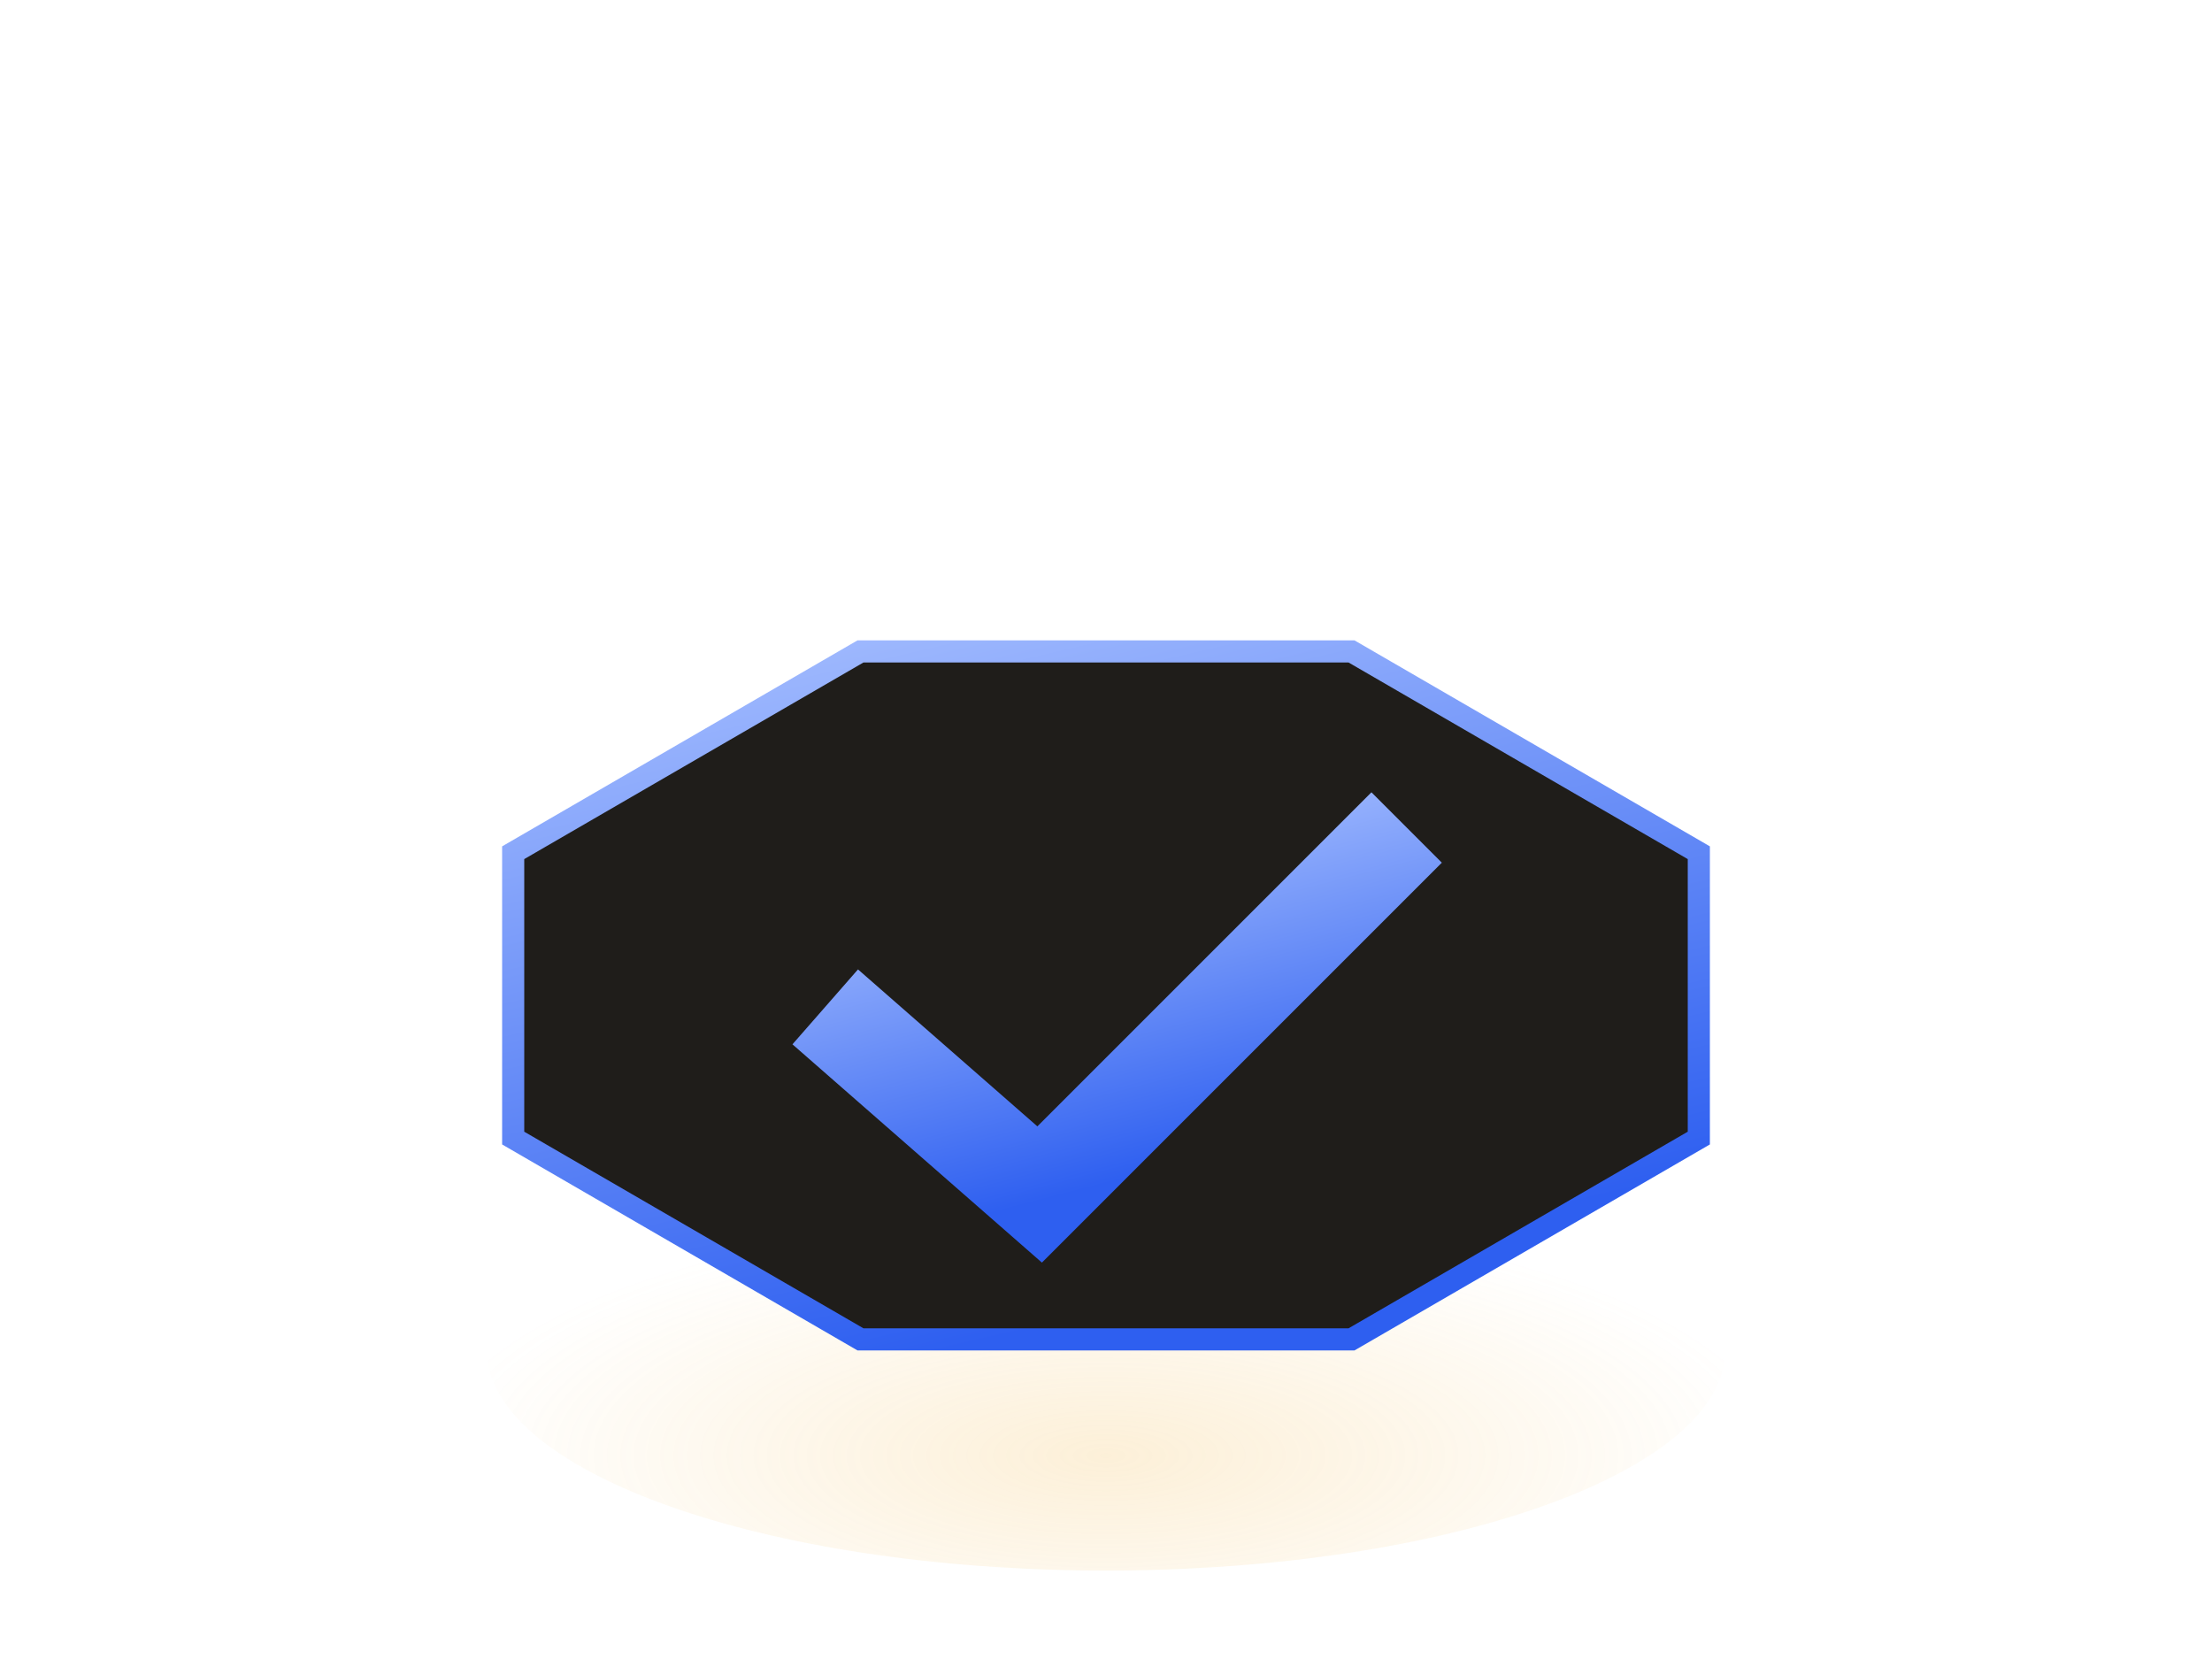
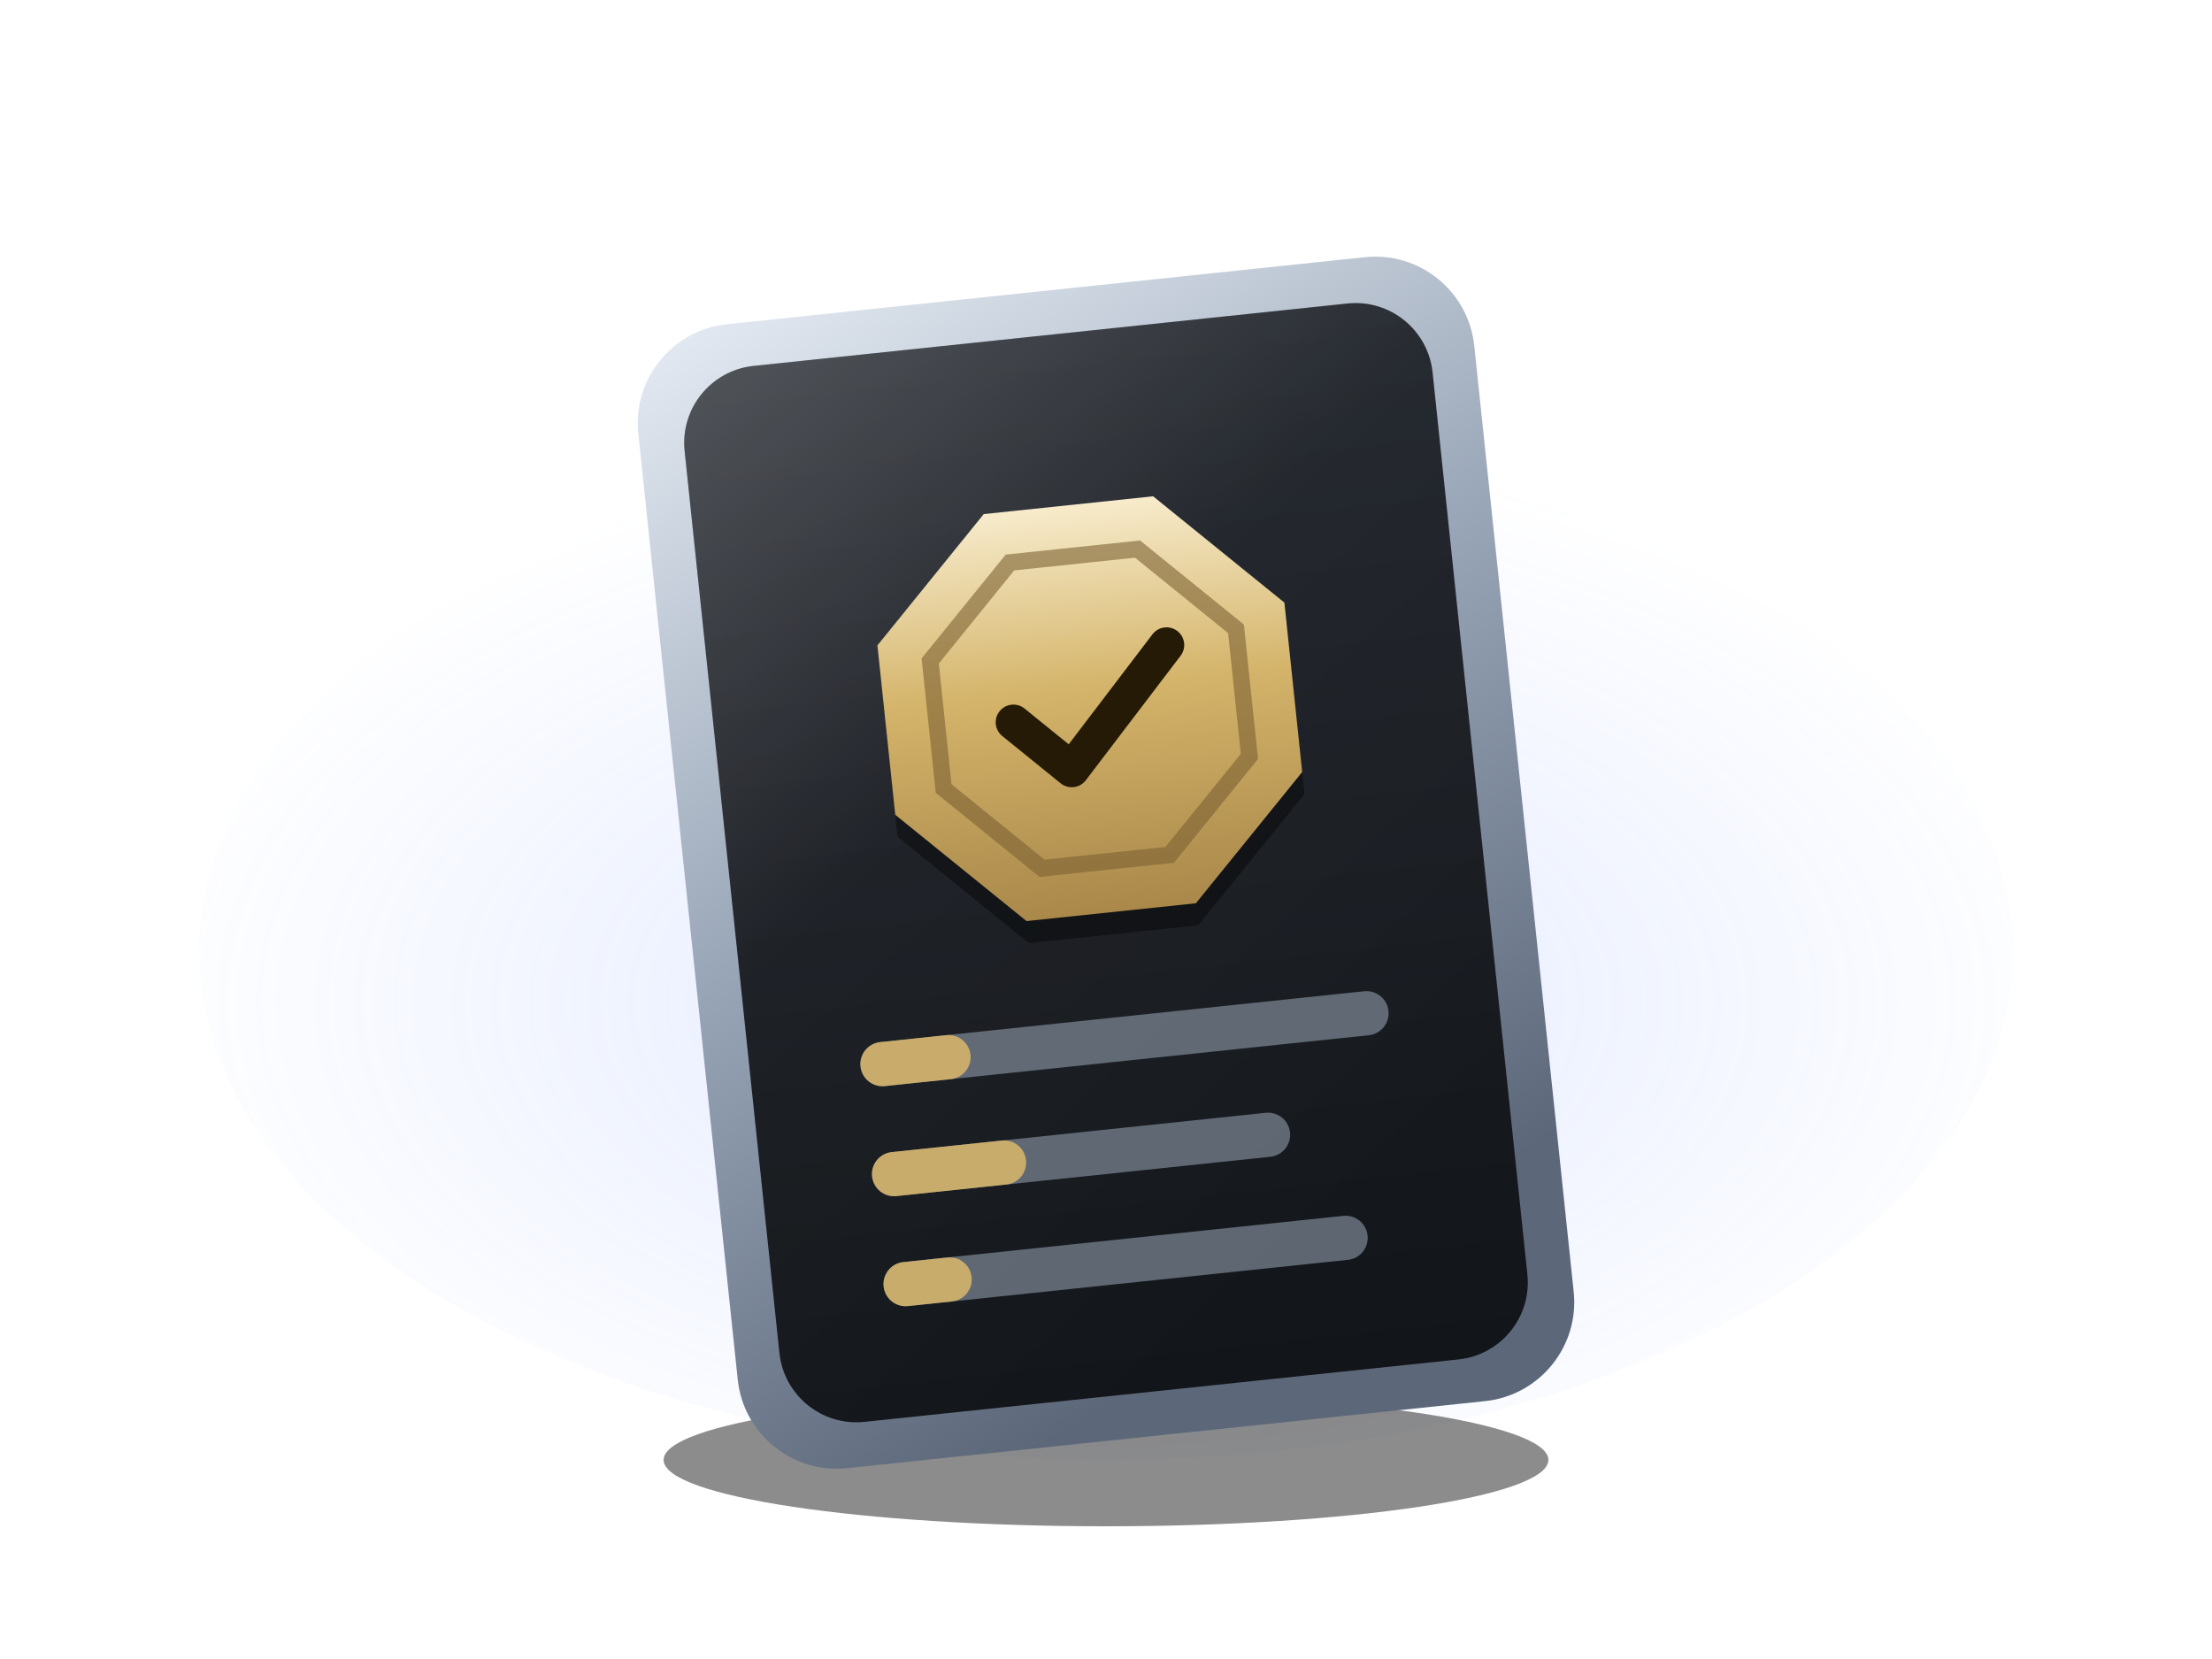
<svg xmlns="http://www.w3.org/2000/svg" viewBox="0 0 200 150" role="img" aria-label="שירות לחשבון">
  <defs>
-     <linearGradient id="g" x1="0.15" y1="0" x2="0.7" y2="1">
-       <stop offset="0" stop-color="#FFE6AE" />
-       <stop offset="0.42" stop-color="#F2B33D" />
-       <stop offset="0.78" stop-color="#D9942A" />
-       <stop offset="1" stop-color="#FFD371" />
+     <linearGradient id="frame" x1="0" y1="0" x2="0.35" y2="1">
+       <stop offset="0" stop-color="#E6ECF4" />
+       <stop offset="0.5" stop-color="#9AA7B8" />
+       <stop offset="1" stop-color="#5C6879" />
    </linearGradient>
-     <linearGradient id="e" x1="0" y1="0" x2="0" y2="1">
-       <stop offset="0" stop-color="#D9942A" />
-       <stop offset="1" stop-color="#7A4E10" />
+     <linearGradient id="body" x1="0" y1="0" x2="0" y2="1">
+       <stop offset="0" stop-color="#20242B" />
+       <stop offset="1" stop-color="#121519" />
    </linearGradient>
-     <linearGradient id="s" x1="0" y1="0" x2="0.55" y2="1">
-       <stop offset="0" stop-color="#FFFFFF" stop-opacity="0.5" />
-       <stop offset="0.5" stop-color="#FFFFFF" stop-opacity="0.05" />
+     <linearGradient id="gold" x1="0" y1="0" x2="0" y2="1">
+       <stop offset="0" stop-color="#F7EBCB" />
+       <stop offset="0.45" stop-color="#D4B46A" />
+       <stop offset="1" stop-color="#A9884A" />
+     </linearGradient>
+     <linearGradient id="gloss" x1="0" y1="0" x2="0.5" y2="1">
+       <stop offset="0" stop-color="#FFFFFF" stop-opacity="0.22" />
+       <stop offset="0.45" stop-color="#FFFFFF" stop-opacity="0.03" />
      <stop offset="1" stop-color="#FFFFFF" stop-opacity="0" />
    </linearGradient>
-     <linearGradient id="b" x1="0" y1="0" x2="0.4" y2="1">
-       <stop offset="0" stop-color="#A8C0FF" />
-       <stop offset="1" stop-color="#2E5FF0" />
-     </linearGradient>
-     <radialGradient id="p" cx="50%" cy="74%" r="55%">
-       <stop offset="0" stop-color="#F2B33D" stop-opacity="0.20" />
-       <stop offset="1" stop-color="#F2B33D" stop-opacity="0" />
+     <radialGradient id="light" cx="50%" cy="55%" r="55%">
+       <stop offset="0" stop-color="#6E93FF" stop-opacity="0.2" />
+       <stop offset="1" stop-color="#6E93FF" stop-opacity="0" />
    </radialGradient>
  </defs>
-   <ellipse cx="100" cy="122" rx="56" ry="20" fill="url(#p)" />
-   <polygon points="153.6,102.9 122.2,121.1 77.8,121.1 46.4,102.9 46.4,77.1 77.8,58.9 122.2,58.9 153.6,77.1" fill="#1F1D1A" />
-   <polygon points="153.6,102.9 122.2,121.1 77.8,121.1 46.4,102.9 46.4,77.1 77.8,58.9 122.2,58.9 153.6,77.1" fill="none" stroke="url(#b)" stroke-width="2" />
-   <path d="M78 94 L94 108 L124 78" fill="none" stroke="url(#b)" stroke-width="9" stroke-linecap="square" />
+   <ellipse cx="100" cy="86" rx="82" ry="46" fill="url(#light)" />
+   <ellipse cx="100" cy="132" rx="40" ry="6" fill="#000" opacity="0.45" />
+   <g transform="translate(100 78) rotate(-6)">
+     <rect x="-38" y="-52" width="76" height="104" rx="9" fill="url(#frame)" />
+     <rect x="-34" y="-48" width="68" height="96" rx="7" fill="url(#body)" />
+     <rect x="-34" y="-48" width="68" height="96" rx="7" fill="url(#gloss)" />
+     <path fill="#000" opacity="0.4" transform="translate(0 -12)" d="M18.5,7.7 L7.7,18.5 L-7.7,18.5 L-18.5,7.7 L-18.5,-7.7 L-7.7,-18.5 L7.7,-18.5 L18.5,-7.7 Z" />
+     <path fill="url(#gold)" transform="translate(0 -14)" d="M18.5,7.7 L7.7,18.5 L-7.7,18.5 L-18.5,7.7 L-18.5,-7.7 L-7.7,-18.5 L7.7,-18.5 L18.5,-7.7 Z" />
+     <path fill="none" stroke="#7B6132" stroke-opacity="0.6" stroke-width="1.5" transform="translate(0 -14)" d="M13.9,5.8 L5.8,13.9 L-5.8,13.9 L-13.9,5.8 L-13.9,-5.8 L-5.8,-13.9 L5.8,-13.9 L13.9,-5.8 Z" />
+     <path fill="none" stroke="#241A05" stroke-width="3.2" stroke-linecap="round" stroke-linejoin="round" transform="translate(0 -14)" d="M-7,0.5 L-2.2,5.3 L7.5,-5" />
+     <g fill="#9AA7B8" opacity="0.55">
+       <rect x="-24" y="14" width="48" height="4" rx="2" />
+       <rect x="-24" y="24" width="38" height="4" rx="2" />
+       <rect x="-24" y="34" width="44" height="4" rx="2" />
+     </g>
+     <g fill="#D4B46A" opacity="0.9">
+       <rect x="-24" y="14" width="10" height="4" rx="2" />
+       <rect x="-24" y="24" width="14" height="4" rx="2" />
+       <rect x="-24" y="34" width="8" height="4" rx="2" />
+     </g>
+   </g>
</svg>
